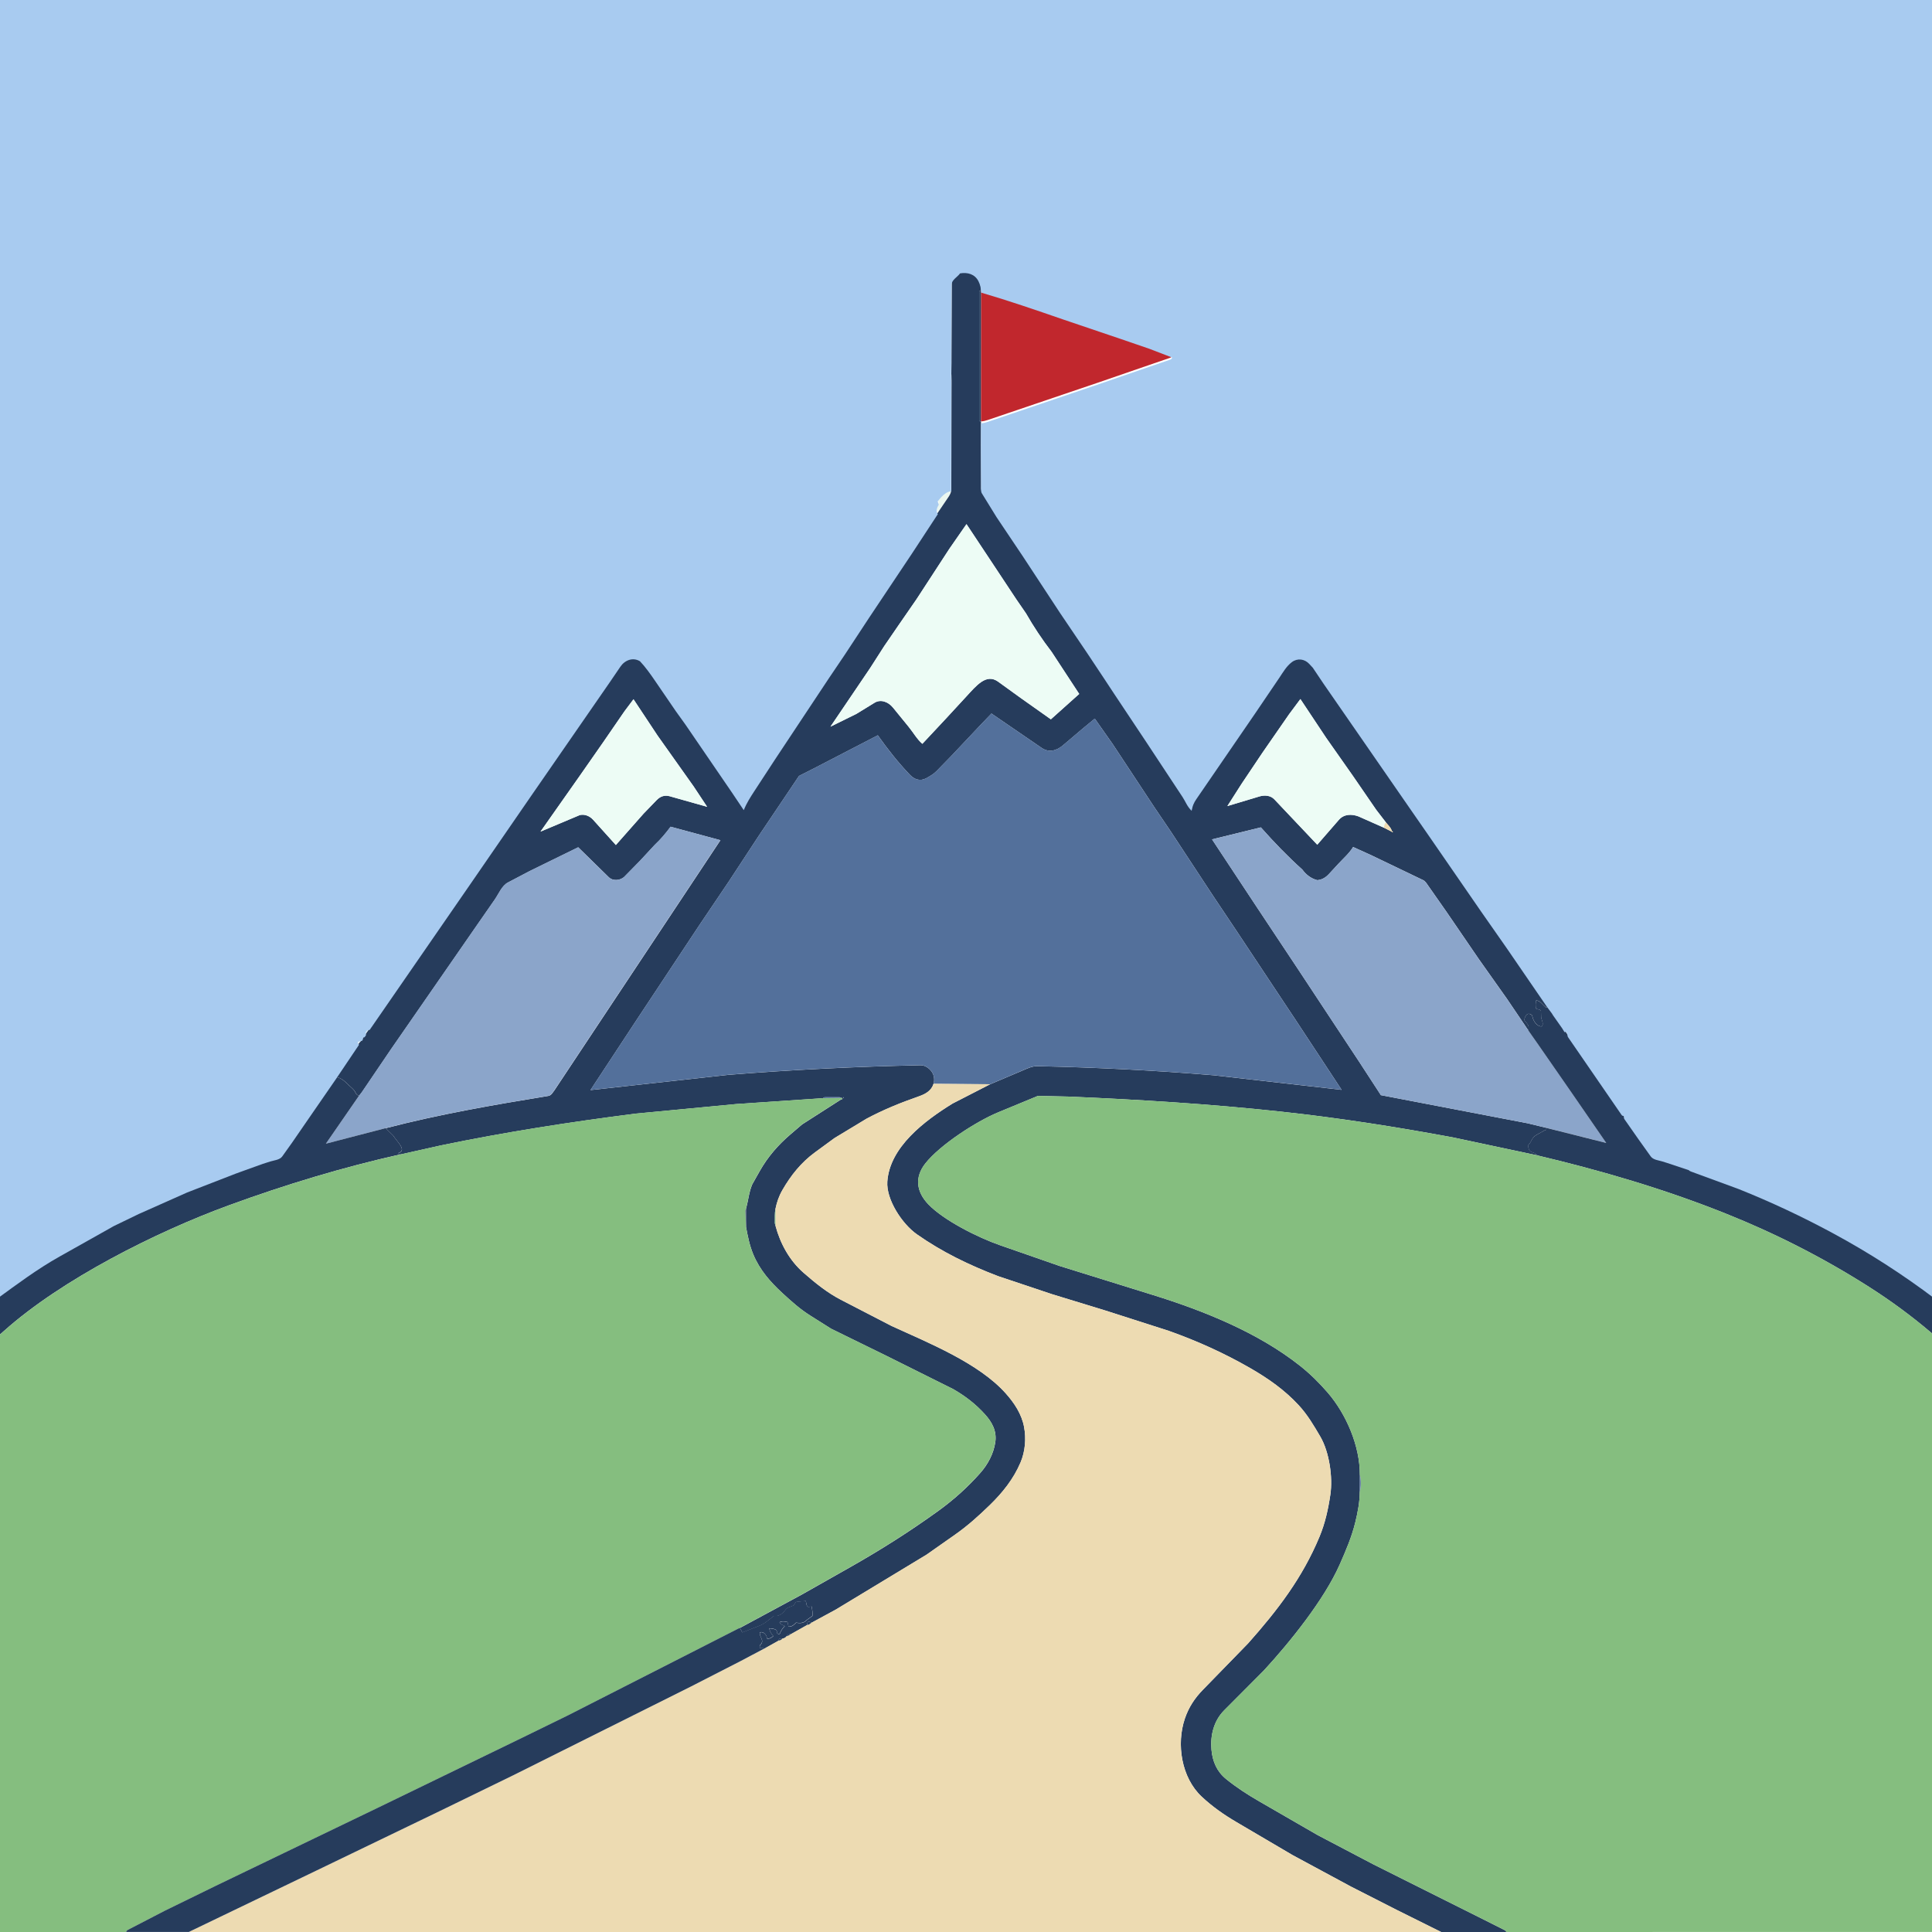
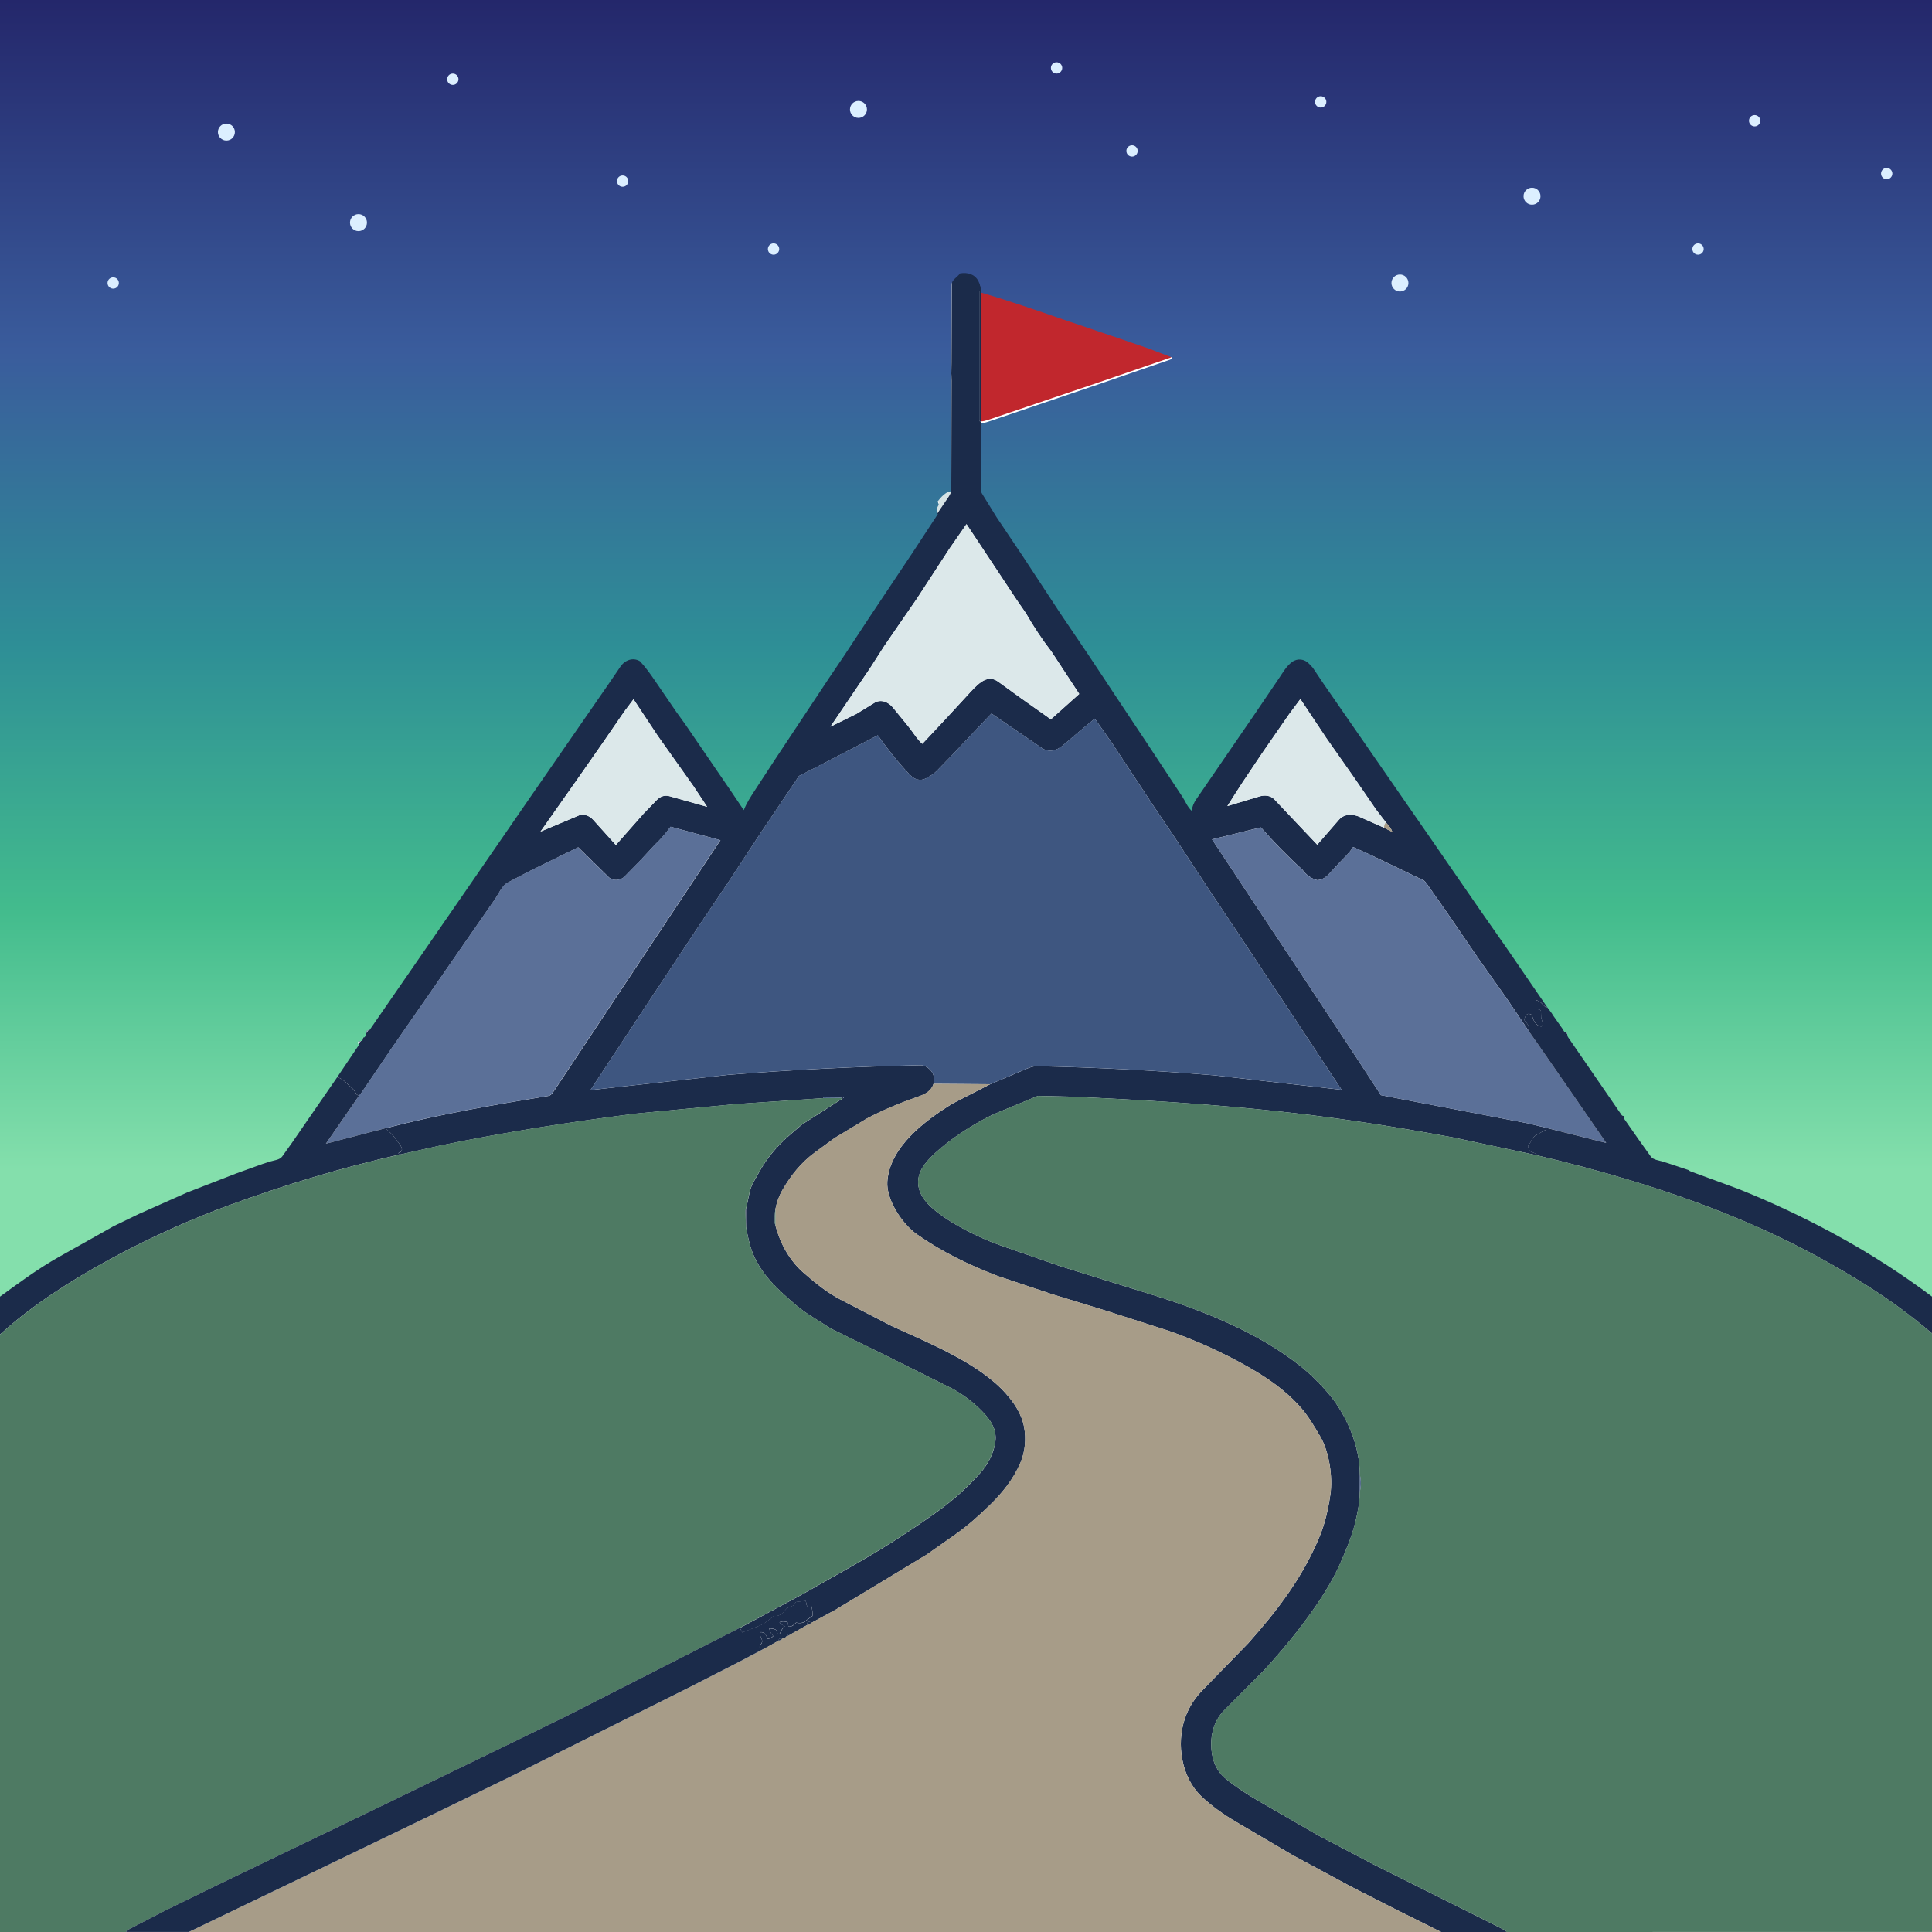
<svg xmlns="http://www.w3.org/2000/svg" id="Layer_1" data-name="Layer 1" viewBox="0 0 1024 1024">
  <defs>
    <style>
      .cls-1 {
-         fill: #263C5C;
+         fill: #1B2B4A;
      }

      .cls-2 {
-         fill: #53709B;
+         fill: #3E5680;
      }

      .cls-3 {
-         fill: #263C5C;
+         fill: #1B2B4A;
      }

      .cls-4 {
-         fill: #EDFCF5;
+         fill: #DCE8EA;
      }

      .cls-5 {
-         fill: #263C5C;
+         fill: #1B2B4A;
      }

      .cls-6 {
-         fill: #EDDBB2;
+         fill: #A79C88;
      }

      .cls-7 {
-         fill: #8BA5CA;
+         fill: #5B7098;
      }

      .cls-8 {
-         fill: #85BE7F;
+         fill: #4E7A63;
      }

      .cls-9 {
-         fill: #EBF7F0;
+         fill: #D6E3E5;
      }

      .cls-10 {
-         fill: #A8CBF0;
+         fill: #24276B;
      }

      .cls-11 {
-         fill: #C9E1F0;
+         fill: #8496AE;
      }

      .cls-12 {
        fill: #C1272D;
      }
    </style>
+     <linearGradient id="aurora-night" gradientUnits="userSpaceOnUse" x1="0" y1="0" x2="0" y2="620">
+       <stop offset="0" stop-color="#24276B" />
+       <stop offset="0.30" stop-color="#3A5C9C" />
+       <stop offset="0.55" stop-color="#2E8E96" />
+       <stop offset="0.78" stop-color="#43BC8D" />
+       <stop offset="1" stop-color="#84DFAC" />
+     </linearGradient>
+     <clipPath id="aurora-sky-clip">
+       <use href="#aurora-sky" />
+     </clipPath>
  </defs>
  <g>
    <path class="cls-9" d="M504.12,259.42c0,1.31-.57,2.6-1.38,3.8l-5.66,8.34c-1.06-1.63-.5-3.53.52-5l-.59-1.82c.07.21,3.36-5.16,7.11-5.32Z" />
    <g>
      <path class="cls-5" d="M518.6,148.02c.95,1.84,1.43,3.95,1.43,6.08-.12-.04-.84-.12-.99.14v68.55c-.01.72.75.59.93.55l-.04,12.52.09,21.63c0,.93-.16,2.09.43,3.06l7.78,12.61,13.77,20.52,19.88,30.26,14.76,21.83,8.38,12.62,5.6,8.49,16.86,25.33,19.32,29.27c1.61,2.43,2.38,4.98,4.81,7.28.34-2.34,1.13-4.2,2.48-6.17l31.17-45.43,12.82-18.91c2.03-3,3.74-6.1,6.65-8.3s6.71-1.73,9.19.93l1.89,2.03,5.73,8.53,47.12,68.08,8.49,12.24,27.8,40.29,13.65,19.52,21.36,31.14.07.9c.04.19-.48.45-.7.26l-.73-.63c-1.37-1.17-2.11-2.69-4.39-3.06-.25,1.21-.52,3.15.04,4.51.82.28,2.47.32,2.5,1.33l.1,3.07c.04,1.23,1.76,3.86.16,4.94-2.64-.09-4.38-3.08-4.84-5.46-.18-.96-1.7-1.52-2.6-1.07s-2.01,2.76-1.4,3.61c1.47,1.47,2.58,2.82,1.85,4.98l-11.24-16.61-14.98-21.16-17.1-25-9.51-13.58c-.67-.96-1.66-2.66-2.8-3.21l-27.77-13.33-9.43-4.27c-2.2,3.52-5.1,5.95-7.81,8.89l-5.05,5.47c-1.63,1.77-3.67,3.04-6.15,3.21-3.27-.85-5.9-2.85-7.91-5.6-7.87-7.08-15.02-14.52-21.98-22.37l-25.87,6.35,24.42,36.96,20.83,31.36,16.36,24.78,16.36,24.77,11.52,17.7,77.72,14.9,9.85,2.39c.23.35.26.84.12.99-.13.14-.57.21-.9.4l-3.89,2.14c-1.96,1.08-2.71,2.21-3.57,4.11-.38.83-1.55,1.35-1.26,2.5,1.02,4,2.46,1.83,5.04,4.53l-44.97-9.57c-30.24-5.61-60.38-10.34-91.04-13.65-37.66-4.07-75.14-6.37-112.82-7.98l-16.05-.36-21.07,8.71c-11.57,4.78-30.84,17.23-38.61,27.09-5.73,7.27-4.84,14.91,1.52,21.6,8.13,8.54,26.38,17.68,37.96,21.71l31.6,11.01,49.76,15.47c26.9,8.36,55.49,19.89,77.51,37.28,5.54,4.37,10.3,9.07,14.86,14.34,9.98,11.54,17.15,28.5,17.08,43.55l-.04,9.21c-.02,5.29-1.06,10.74-2.39,16.14-1.94,7.85-5.01,14.97-8.25,22.3-8.18,18.52-26.21,40.95-40.16,56.1l-21.04,21.13c-5.59,5.62-7.43,13.32-6.75,20.96.56,6.2,2.86,11.51,7.72,15.46,5.58,4.53,11.4,8.28,17.69,11.91l30.81,17.79,29.63,15.56,59.14,29.59,10.39,5.24c.51.26.84.57.83,1.01h-34.48s-23.79-11.84-23.79-11.84l-23.97-12.21-30.95-16.69-29.64-17.43c-6.76-3.97-12.84-8.22-18.57-13.57-10.74-10.05-13.54-27.84-8.89-41.45,2.03-5.93,5.16-10.71,9.51-15.17l23.99-24.63c15.59-17.55,28.74-34.66,37.83-56.51,3-7.21,4.61-14.56,5.76-22.32,1.36-9.19-.54-22.54-5.32-30.74-3.42-5.86-6.8-11.61-11.45-16.64-7.42-8.03-16.08-14.12-25.57-19.6-13.87-8-28.2-14.46-43.31-19.83l-33.47-10.73-28.39-8.69-28.6-9.57c-15.24-5.82-29.66-12.77-43.03-22.17-7.94-5.58-16.33-18.53-15.68-27.92,1.27-18.35,19.69-32.2,34.57-41.39l19.91-10.22,16.84-7.14c2.41-1.02,5.29-2.51,8.15-2.45,31.37.66,62.36,2.23,93.71,4.84l67.6,7.7-24.47-37.19-12.43-18.71-19-28.65-12.1-18.08-22.45-34.15-8.95-13.22-21.89-33.18-9.54-13.57-6.34,5.23-10.56,8.96c-3.37,2.85-7.42,3.97-11.28,1.32l-26.57-18.2-5.24,5.45-16.28,17.26-7.7,7.89c-1.48,1.52-3.5,2.64-5.29,3.66-3.27,1.77-6.35.73-8.78-1.83-6.18-6.49-11.62-13.37-16.96-20.9l-32.72,16.94-9.05,4.61-21.15,31.45-16.11,24.56-15.38,22.8-33.15,50.06-24.74,37.62,73.15-8.08c34.06-2.73,67.7-4.37,101.7-5.09,2.63-.06,4.71,1.72,5.8,3.12,1.59,2.04,1.82,4.66,1.18,6.77-1.11,3.62-4.26,5.4-7.81,6.63-9.57,3.33-18.79,7.07-27.74,11.86l-16.89,10.21-10.41,7.62c-7.3,5.34-12.75,12.17-17.21,19.91-1.91,3.32-2.96,6.43-3.7,9.99-.5,2.39-.32,4.87-.36,7.62l.41,1.52c2.51,9.31,7.38,18.27,14.85,24.78,6.3,5.48,12.48,10.52,19.84,14.33l26.81,13.86c19.82,9.04,46.27,19.75,60.49,35.72,4.6,5.16,8.43,10.96,9.72,17.81,1.16,6.15.59,12.93-1.85,18.73-3.7,8.8-9.61,16.15-16.35,22.69-5.94,5.77-11.72,10.97-18.45,15.69l-15.07,10.58-48.04,29.07-12.9,7c-.47-.38-1.18-.62-1.63-.52-.67.14-.8,1.02-.48,1.62l-8.71,4.9c-1.14-.05-1.98.21-2.45,1.2-.3.63-1.45,1.19-2.13,1.19h-1.3c-.52-.01-.74.59-.73,1.11l-6.4,3.58-3.18.41c-.62.11-.59-1.27-.13-1.71,2.57-2.44-.82-4.41-.19-6.7,1.97-.49,3.63,1.33,3.8,3.4,1.53.06,2.46-.61,3.28-1.41-1.28-1.33-1.76-2.48-2.2-4.11,1.41.16,2.99.16,3.87,1.07.31.33.32,1.15.37,1.45.07.45,1.25.75,1.48.18.63-1.53,1.21-2.43,2.55-3.91-1.11-.62-2.03-.59-2.75-1.98,1.42-.7,2.81-.49,4.24-.08l.51,2.4c1.97.1,3.07-1.21,3.99-2.1,1.97.33,4.07.4,5.67-1.42l3.04-2.2c.23-1.65-.2-3.36-.47-5.04-.55.13-1.69.54-2.06.18-.76-.74-.77-1.91-1-3.08l-4.87.5c-.82.08-1.08,1.52-1.51,1.83-1.49.84-3.31.96-4.32,2.28-1.53,1.99-3.43,3.78-6.17,3.34l-3.72,2.88c-1.34,1.03-2.48,1.76-4.13,2.4l-8.95,3.51-1.27-2.43,32.47-17.5,25.65-14.52c16.35-9.25,31.88-19.06,47.12-30.08,8.2-5.93,15.44-12.47,22.13-20,4.13-4.65,7.15-10.45,8-16.45.84-5.91-1.83-10.62-5.46-14.63-4.99-5.52-10.37-9.65-16.82-13.38l-35.47-17.68-29.27-14.34-11.07-6.98c-5.49-3.46-9.98-7.51-14.72-11.88-6.48-5.97-12.08-12.33-15.51-20.61-1.94-4.69-2.91-9.61-3.8-14.41l.1-10.18c1.1-4.03,1.43-8.39,3.18-12.47l3.98-7.05c4.22-7.48,9.71-13.81,16.19-19.36l6.25-5.35,20.81-13.33c.67.15.84-.64.16-.7-.31-.18-.72-.39-1.25-.39h-7.6c-.53-.01-.88.2-.97.51l-46.14,3.12-53.07,5.05c-34.81,4.44-69.06,9.76-103.37,16.86l-21.06,4.71c-.5.05-1.1.25-1.43-.65,4.54-1.54-.55-5.74-2.82-9.3l-3.98-3.87c28.46-7.41,57.13-12.35,86.15-17.1,1.7-.28,2.28-1.71,3.3-2.98l88-132.58-26.4-7.14c-2.64,3.55-5.23,6.64-8.33,9.53l-7.97,8.6-8.46,8.62c-2.26,1.79-5.85,2.14-8.06-.02l-16.16-15.83-25.66,12.57-11.55,6.07c-3.26,1.71-4.87,5.97-6.96,8.98l-9.71,13.98-31.57,45.57-13.79,19.9-15.38,22.68-1.45,1.89c-1-.15-1.58-.78-1.95-1.6-.76-1.67-2.11-2.55-3.33-3.72-2.08-1.98-3.9-4.01-6.9-4.56l12.19-18.11c.63-.51.96-1.31,1.48-1.97.38-.48.91-1.22.5-1.82,1.1.13,1.28-.74,1.74-1.38l1.86-2.62,1.28-1.85,51.83-75.04,32.55-47.24,41.81-60.42,5.46-8.02c2.35-3.46,6.58-5.14,10.37-2.89,3,3.18,5.54,6.78,8.01,10.4l11.02,16.11,5.03,7,24.68,36.07,6.28,9.35c1.55-3.86,3.53-6.89,5.66-10.16l10.73-16.43,28.78-43.39,8.33-12.33,13.15-19.99,22.45-33.62,13.19-20.11.56-.82,5.66-8.34c.81-1.2,1.38-2.49,1.38-3.8l.13-57.63-.07-2.78-.05-.95.09-5.85.14-42.22c0-2.66,3.22-4.17,4.5-6.08,4.1-.7,7.85.45,9.74,4.11ZM502.02,380.17l10.01-10.85c5.54-6,10.73-12.56,17.03-8.01l11.93,8.62,16,11.32,15.02-13.45-14.61-22.3c-5.08-6.61-9.51-13.27-13.63-20.46l-5.13-7.45-13.19-19.92-13.18-19.87-9.05,13.03-17.38,26.68-9.44,13.66-7.75,11.3-7.45,11.62-10.74,15.86-10.29,15.19,13.75-6.77,9.63-5.91c3.17-1.95,7.18-.59,9.73,2.54l8.3,10.18c2.5,3.07,4.33,6.45,7.29,9.06l13.17-14.08ZM326.42,447.87l14.71-16.65,6.89-7.13c1.94-2.01,4.27-2.82,6.89-2.08l19.88,5.61-7.16-10.81-19.13-26.97-12.73-19.22-4.76,6.34-11.23,16.33-12.37,17.73-20.93,29.75,20.88-8.79c2.7-.55,5.26.57,7.04,2.55l12.02,13.34ZM733.56,438.72l3.73,1.89.35-.33c-.45-1.74-1.98-2.98-3.06-4.38l-5.12-6.64-12.26-17.84-14.29-20.34-13.67-20.56-5.98,8.03-14.15,20.43-11.08,16.52-7.49,11.73,17.06-5.12c2.66-.8,5.83-.55,7.82,1.55l22.76,24.05,11.46-13.18c2.68-3.08,6.7-3.18,10.39-1.82l13.54,6.01ZM738.24,440.71l-.62.17c.17.39.66.26.62-.17ZM447.04,581.52l-.25.25.25.25.25-.25-.25-.25Z" />
      <path class="cls-2" d="M524.76,574.67l-29.99-.21c.65-2.11.41-4.72-1.18-6.77-1.09-1.39-3.17-3.17-5.8-3.12-34.01.72-67.65,2.35-101.7,5.09l-73.15,8.08,24.74-37.62,33.15-50.06,15.38-22.8,16.11-24.56,21.15-31.45,9.05-4.61,32.72-16.94c5.34,7.53,10.77,14.41,16.96,20.9,2.43,2.56,5.51,3.6,8.78,1.83,1.78-1.02,3.8-2.14,5.29-3.66l7.7-7.89,16.28-17.26,5.24-5.45,26.57,18.2c3.86,2.65,7.92,1.53,11.28-1.32l10.56-8.96,6.34-5.23,9.54,13.57,21.89,33.18,8.95,13.22,22.45,34.15,12.1,18.08,19,28.65,12.43,18.71,24.47,37.19-67.6-7.7c-31.34-2.61-62.34-4.17-93.71-4.84-2.86-.06-5.74,1.43-8.15,2.45l-16.84,7.14Z" />
      <path class="cls-7" d="M810.01,546.1l5.09,7.25,17.66,25.46,18.59,26.96-31.9-8.02-9.85-2.39-77.72-14.9-11.52-17.7-16.36-24.77-16.36-24.78-20.83-31.36-24.42-36.96,25.87-6.35c6.96,7.86,14.11,15.29,21.98,22.37,2.02,2.75,4.64,4.75,7.91,5.6,2.47-.17,4.52-1.44,6.15-3.21l5.05-5.47c2.71-2.94,5.61-5.37,7.81-8.89l9.43,4.27,27.77,13.33c1.14.55,2.13,2.25,2.8,3.21l9.51,13.58,17.1,25,14.98,21.16,11.24,16.61Z" />
      <path class="cls-4" d="M502.02,380.17l-13.17,14.08c-2.96-2.61-4.78-5.99-7.29-9.06l-8.3-10.18c-2.54-3.12-6.55-4.48-9.73-2.54l-9.63,5.91-13.75,6.77,10.29-15.19,10.74-15.86,7.45-11.62,7.75-11.3,9.44-13.66,17.38-26.68,9.05-13.03,13.18,19.87,13.19,19.92,5.13,7.45c4.13,7.19,8.55,13.85,13.63,20.46l14.61,22.3-15.02,13.45-16-11.32-11.93-8.62c-6.3-4.55-11.48,2-17.03,8.01l-10.01,10.85Z" />
      <path class="cls-4" d="M326.42,447.87l-12.02-13.34c-1.78-1.98-4.34-3.11-7.04-2.55l-20.88,8.79,20.93-29.75,12.37-17.73,11.23-16.33,4.76-6.34,12.73,19.22,19.13,26.97,7.16,10.81-19.88-5.61c-2.62-.74-4.94.07-6.89,2.08l-6.89,7.13-14.71,16.65Z" />
      <path class="cls-11" d="M830.99,548.55l-1.73-2.46c.34-.16.71-.23,1.16-.08l.58,2.55Z" />
      <path class="cls-7" d="M204.37,597.94l-31.63,8.23,17.59-25.47,1.45-1.89,15.38-22.68,13.79-19.9,31.57-45.57,9.71-13.98c2.09-3.01,3.7-7.27,6.96-8.98l11.55-6.07,25.66-12.57,16.16,15.83c2.21,2.16,5.81,1.82,8.06.02l8.46-8.62,7.97-8.6c3.1-2.89,5.69-5.98,8.33-9.53l26.4,7.14-88,132.58c-1.02,1.27-1.6,2.7-3.3,2.98-29.02,4.75-57.69,9.69-86.15,17.1Z" />
      <g>
        <path class="cls-1" d="M520.03,154.1l-.07,69.24c-.17.04-.94.17-.94-.55v-68.55c.17-.26.88-.18,1-.14Z" />
        <path class="cls-12" d="M621.24,188.5c-.08.49-.47.94-.98,1.12l-16.77,5.76-20.61,7.11-59.07,20.03c-1.33.45-2.71.83-3.85.82l.07-69.24c14.56,4.27,28.81,9.17,43.43,14.22l30.77,10.42,14.98,5.14,12.04,4.62Z" />
      </g>
      <g>
        <path class="cls-4" d="M734.57,435.9c-.83.84-.94,1.81-1.01,2.82l-13.54-6.01c-3.69-1.37-7.71-1.26-10.39,1.82l-11.46,13.18-22.76-24.05c-1.99-2.1-5.15-2.35-7.82-1.55l-17.06,5.12,7.49-11.73,11.08-16.52,14.15-20.43,5.98-8.03,13.67,20.56,14.29,20.34,12.26,17.84,5.12,6.64Z" />
        <path class="cls-6" d="M733.56,438.72c.07-1.01.18-1.98,1.01-2.82,1.08,1.4,2.61,2.64,3.06,4.38l.6.43c.03.43-.45.56-.62.17-.04-.1-.14-.17-.33-.27l-3.73-1.89Z" />
      </g>
    </g>
    <path class="cls-11" d="M195.92,544.92l-1.86,2.62c-.19-.63-.27-1.48.15-2.12.27-.41,1.04-.65,1.71-.5Z" />
    <path class="cls-11" d="M191.82,550.73c-.52.66-.85,1.46-1.48,1.97-.62-.46-.83-1.42-.22-1.78.39-.23,1.13-.26,1.7-.19Z" />
    <g>
      <path class="cls-3" d="M819.97,532.72l2.45,3.27.89,1.4,4.65,6.6,1.29,2.1,1.73,2.46,28.57,41.51c.3.43.98.46,1.21.47-.09.42-.15,1.13.21,1.64l7.3,10.44,6.64,9.3c1.37,1.92,4.25,2.08,6.23,2.71l2.25.71,11.7,3.88c.36.4.73.58,1.33.8l25.07,9.21c17.11,6.83,33.89,14.72,50.06,23.46,18.91,10.21,36.94,21.8,54.09,34.76l.02,20.33c-.54-.4-1.15-.6-1.75-1.11-10.55-8.97-21.4-17-33.2-24.52-24.13-15.38-49.61-28.36-76.28-39.01-32.42-12.95-65.79-22.71-99.46-30.7-2.58-2.7-4.02-.52-5.04-4.53-.29-1.15.88-1.67,1.26-2.5.87-1.89,1.61-3.03,3.57-4.11l3.89-2.14c.33-.18.77-.25.9-.4.14-.15.11-.64-.12-.99l31.9,8.02-18.59-26.96-17.66-25.46-5.09-7.25c.73-2.16-.38-3.52-1.85-4.98-.61-.85.53-3.18,1.4-3.61s2.42.11,2.6,1.07c.46,2.38,2.21,5.37,4.84,5.46,1.61-1.08-.11-3.71-.16-4.94l-.1-3.07c-.03-1.02-1.68-1.05-2.5-1.33-.56-1.35-.29-3.29-.04-4.51,2.28.38,3.03,1.9,4.39,3.06l.73.63c.22.19.74-.07.7-.26l-.07-.9Z" />
      <path class="cls-3" d="M190.33,580.7l-17.59,25.47,31.63-8.23,3.98,3.87c2.28,3.56,7.37,7.76,2.82,9.3.33.9.94.71,1.43.65-30.9,6.91-61.24,16.09-91.22,27.05-38.75,14.17-88.56,39.24-119.14,66.51-1.34,1.19-2.48,2.34-3.92,2.97v-20.8c10.68-7.79,21.39-15.81,33.28-22.49l25.99-14.6,2.68-1.52,13.4-6.48,25.59-11.38,25.65-9.95,4.52-1.64,9.9-3.57,4.05-1.28c1.95-.62,4.93-.8,6.24-2.64l5.23-7.33,8.82-12.8,14.49-20.99c3,.56,4.82,2.58,6.9,4.56,1.23,1.17,2.57,2.05,3.33,3.72.37.82.95,1.45,1.95,1.6Z" />
      <g>
        <path class="cls-8" d="M814.98,612.41c33.67,7.99,67.04,17.75,99.46,30.7,26.67,10.65,52.15,23.64,76.28,39.01,11.8,7.52,22.66,15.55,33.2,24.52.61.51,1.21.71,1.75,1.11v316.21s-227.37.04-227.37.04c0-.43-.32-.75-.83-1.01l-10.39-5.24-59.14-29.59-29.63-15.56-30.81-17.79c-6.28-3.63-12.11-7.39-17.69-11.91-4.86-3.95-7.16-9.26-7.72-15.46-.69-7.64,1.16-15.34,6.75-20.96l21.04-21.13c13.95-15.15,31.98-37.59,40.16-56.1,3.24-7.34,6.31-14.45,8.25-22.3,1.33-5.4,2.37-10.85,2.39-16.14.74-2.6.73-6.59.04-9.21.06-15.06-7.1-32.01-17.08-43.55-4.56-5.27-9.32-9.97-14.86-14.34-22.02-17.39-50.61-28.92-77.51-37.28l-49.76-15.47-31.6-11.01c-11.58-4.03-29.83-13.17-37.96-21.71-6.37-6.69-7.25-14.33-1.52-21.6,7.77-9.86,27.04-22.31,38.61-27.09l21.07-8.71,16.05.36c37.68,1.61,75.16,3.9,112.82,7.98,30.66,3.32,60.8,8.04,91.04,13.65l44.97,9.57Z" />
        <path class="cls-2" d="M720.69,790.8l.04-9.21c.7,2.62.7,6.61-.04,9.21Z" />
      </g>
      <g>
        <path class="cls-8" d="M436.25,582.02l9.82-.12c.68.06.51.85-.16.7l-20.81,13.33-6.25,5.35c-6.48,5.55-11.97,11.88-16.19,19.36l-3.98,7.05c-1.75,4.08-2.08,8.44-3.18,12.47l-.41,1.52.31,8.66c.89,4.8,1.86,9.72,3.8,14.41,3.43,8.27,9.02,14.64,15.51,20.61,4.74,4.36,9.24,8.42,14.72,11.88l11.07,6.98,29.27,14.34,35.47,17.68c6.44,3.74,11.82,7.86,16.82,13.38,3.63,4.01,6.29,8.72,5.46,14.63-.85,5.99-3.87,11.8-8,16.45-6.68,7.52-13.93,14.07-22.13,20-15.24,11.02-30.77,20.83-47.12,30.08l-25.65,14.52-32.47,17.5-91.16,46.42-24.72,12.09-76.27,36.99-85.62,41.24-27.02,13.21-19.47,10.09c-.59.31-.84.65-1.06,1.16H-1.68s0-315.7,0-315.7c1.44-.63,2.58-1.78,3.92-2.97,30.59-27.27,80.39-52.34,119.14-66.51,29.98-10.96,60.32-20.14,91.22-27.05l21.06-4.71c34.3-7.1,68.55-12.42,103.37-16.86l53.07-5.05,46.14-3.12Z" />
        <polygon class="cls-3" points="395.4 650.33 395.09 641.67 395.5 640.15 395.4 650.33" />
      </g>
      <path class="cls-2" d="M446.07,581.9l-9.82.12c.09-.31.45-.52.97-.52h7.6c.52.01.93.23,1.25.4Z" />
      <g>
        <path class="cls-6" d="M524.76,574.67l-19.91,10.22c-14.89,9.19-33.3,23.04-34.57,41.39-.65,9.38,7.74,22.34,15.68,27.92,13.37,9.4,27.79,16.35,43.03,22.17l28.6,9.57,28.39,8.69,33.47,10.73c15.11,5.37,29.44,11.84,43.31,19.83,9.5,5.47,18.16,11.56,25.57,19.6,4.64,5.03,8.03,10.78,11.45,16.64,4.79,8.2,6.68,21.55,5.32,30.74-1.15,7.77-2.76,15.11-5.76,22.32-9.09,21.85-22.24,38.97-37.83,56.51l-23.99,24.63c-4.34,4.46-7.48,9.24-9.51,15.17-4.66,13.6-1.86,31.39,8.89,41.45,5.73,5.36,11.81,9.6,18.57,13.57l29.64,17.43,30.95,16.69,23.97,12.21,23.79,11.84H100.08s67.79-32.62,67.79-32.62l65.61-31.65,38.51-18.76,93.95-46.92,26.24-13.44,14.1-7.46,6.4-3.58c.8-.13,1.56-.43,2.03-1.11.67,0,1.83-.56,2.13-1.19.97-.21,1.68-.77,2.45-1.2l8.71-4.9c.9.09,1.5-.76,2.11-1.09l12.9-7,48.04-29.07,15.07-10.58c6.73-4.72,12.51-9.92,18.45-15.69,6.74-6.55,12.64-13.89,16.35-22.69,2.44-5.79,3.01-12.57,1.85-18.73-1.29-6.85-5.13-12.65-9.72-17.81-14.22-15.98-40.67-26.68-60.49-35.72l-26.81-13.86c-7.36-3.8-13.54-8.85-19.84-14.33-7.47-6.5-12.35-15.47-14.85-24.78l-.05-9.14c.74-3.56,1.79-6.67,3.7-9.99,4.46-7.74,9.9-14.57,17.21-19.91l10.41-7.62,16.89-10.21c8.95-4.78,18.17-8.52,27.74-11.86,3.55-1.23,6.7-3.01,7.81-6.63l29.99.21Z" />
        <path class="cls-1" d="M406.28,873.13l-14.1,7.46-26.24,13.44-93.95,46.92-38.51,18.76-65.61,31.65-67.79,32.62h-33.26c.23-.52.47-.86,1.06-1.17l19.47-10.09,27.02-13.21,85.62-41.24,76.27-36.99,24.72-12.09,91.16-46.42,1.27,2.43,8.95-3.51c1.65-.65,2.79-1.37,4.13-2.4l3.72-2.88c2.74.44,4.64-1.35,6.17-3.34,1.01-1.32,2.84-1.44,4.32-2.28.43-.31.7-1.74,1.51-1.83l4.87-.5c.23,1.17.24,2.34,1,3.08.37.36,1.5-.05,2.06-.18.27,1.68.7,3.39.47,5.04l-3.04,2.2c-1.59,1.81-3.69,1.74-5.67,1.42-.93.89-2.02,2.2-3.99,2.1l-.51-2.4c-1.43-.41-2.82-.63-4.24.08.72,1.39,1.64,1.35,2.75,1.98-1.34,1.47-1.91,2.38-2.55,3.91-.24.57-1.41.27-1.48-.18-.05-.3-.05-1.12-.37-1.45-.88-.92-2.46-.92-3.87-1.07.45,1.63.93,2.78,2.2,4.11-.81.8-1.75,1.47-3.28,1.41-.17-2.07-1.84-3.89-3.8-3.4-.63,2.29,2.76,4.27.19,6.7-.47.44-.49,1.82.13,1.71l3.18-.41Z" />
        <path class="cls-8" d="M411.05,649.82l-.41-1.52c.05-2.75-.13-5.24.36-7.62l.05,9.14Z" />
        <path class="cls-1" d="M430.11,860.07c-.61.33-1.21,1.18-2.11,1.09-.32-.6-.19-1.47.48-1.62.45-.1,1.16.15,1.63.52Z" />
        <path class="cls-1" d="M414.71,868.45c-.47.67-1.23.98-2.03,1.11-.01-.52.21-1.12.73-1.12h1.3Z" />
        <path class="cls-1" d="M419.29,866.06c-.76.43-1.47.99-2.45,1.2.47-.99,1.31-1.25,2.45-1.2Z" />
      </g>
      <rect class="cls-2" x="446.86" y="581.59" width=".35" height=".35" transform="translate(-280.43 486.48) rotate(-45)" />
    </g>
  </g>
-   <path class="cls-10" d="M4-2.43H-.8c-.2,0-.8-.11-.89.03-.09.15-.03.47-.03,1.15v689.75c10.69-7.79,21.39-15.81,33.28-22.49l25.99-14.6,2.68-1.52,13.4-6.48,25.59-11.38,25.65-9.95,4.52-1.64,9.9-3.57,4.05-1.28c1.95-.62,4.93-.8,6.24-2.64l5.23-7.33,8.82-12.8,14.49-20.99,12.19-18.11c-.62-.46-.83-1.42-.22-1.78.39-.23,1.13-.26,1.7-.19.38-.48.91-1.22.5-1.82,1.1.13,1.28-.74,1.74-1.38-.19-.63-.27-1.48.15-2.12.27-.41,1.04-.65,1.71-.5l1.28-1.85,51.83-75.04,32.55-47.24,41.81-60.42,5.46-8.02c2.35-3.46,6.58-5.14,10.37-2.89,3,3.18,5.54,6.78,8.01,10.4l11.02,16.11,5.03,7,24.68,36.07,6.28,9.35c1.55-3.86,3.53-6.89,5.66-10.16l10.73-16.43,28.78-43.39,8.33-12.33,13.15-19.99,22.45-33.62,13.19-20.11.56-.82c-1.06-1.63-.5-3.53.52-5l-.59-1.82c.07.21,3.36-5.16,7.11-5.32l.13-57.63-.07-2.78-.05-.95.09-5.85.14-42.22c0-2.66,3.22-4.17,4.5-6.08,4.1-.7,7.85.45,9.74,4.11.95,1.84,1.43,3.95,1.43,6.08,14.56,4.27,28.81,9.17,43.43,14.22l30.77,10.42,14.98,5.14,12.04,4.62c-.08.49-.47.94-.98,1.12l-16.77,5.76-20.61,7.11-59.07,20.03c-1.33.45-2.71.83-3.85.82l-.04,12.52.09,21.63c0,.93-.16,2.09.44,3.06l7.78,12.61,13.77,20.52,19.88,30.26,14.76,21.83,8.38,12.62,5.6,8.49,16.86,25.33,19.32,29.27c1.61,2.43,2.38,4.98,4.81,7.28.34-2.34,1.13-4.2,2.48-6.17l31.17-45.43,12.82-18.91c2.03-3,3.74-6.1,6.65-8.3,2.93-2.21,6.71-1.73,9.19.93l1.89,2.03,5.73,8.53,47.12,68.08,8.49,12.24,27.8,40.29,13.65,19.52,21.36,31.14,2.45,3.27.89,1.4,4.65,6.6,1.29,2.1c.34-.16.71-.23,1.16-.08l.58,2.55,28.57,41.51c.3.43.98.46,1.21.47-.09.42-.15,1.13.21,1.64l7.3,10.44,6.64,9.3c1.37,1.92,4.25,2.08,6.23,2.71l2.25.71,11.7,3.88c.36.4.73.58,1.33.8l25.07,9.21c17.11,6.83,33.89,14.72,50.06,23.46,18.91,10.21,36.94,21.8,54.09,34.76l.13-690.85H4Z" />
+   <path id="aurora-sky" class="cls-10" style="fill:url(#aurora-night)" d="M4-2.43H-.8c-.2,0-.8-.11-.89.03-.09.15-.03.47-.03,1.15v689.75c10.69-7.79,21.39-15.81,33.28-22.49l25.99-14.6,2.68-1.52,13.4-6.48,25.59-11.38,25.65-9.95,4.52-1.64,9.9-3.57,4.05-1.28c1.95-.62,4.93-.8,6.24-2.64l5.23-7.33,8.82-12.8,14.49-20.99,12.19-18.11c-.62-.46-.83-1.42-.22-1.78.39-.23,1.13-.26,1.7-.19.38-.48.91-1.22.5-1.82,1.1.13,1.28-.74,1.74-1.38-.19-.63-.27-1.48.15-2.12.27-.41,1.04-.65,1.71-.5l1.28-1.85,51.83-75.04,32.55-47.24,41.81-60.42,5.46-8.02c2.35-3.46,6.58-5.14,10.37-2.89,3,3.18,5.54,6.78,8.01,10.4l11.02,16.11,5.03,7,24.68,36.07,6.28,9.35c1.55-3.86,3.53-6.89,5.66-10.16l10.73-16.43,28.78-43.39,8.33-12.33,13.15-19.99,22.45-33.62,13.19-20.11.56-.82c-1.06-1.63-.5-3.53.52-5l-.59-1.82c.07.21,3.36-5.16,7.11-5.32l.13-57.63-.07-2.78-.05-.95.09-5.85.14-42.22c0-2.66,3.22-4.17,4.5-6.08,4.1-.7,7.85.45,9.74,4.11.95,1.84,1.43,3.95,1.43,6.08,14.56,4.27,28.81,9.17,43.43,14.22l30.77,10.42,14.98,5.14,12.04,4.62c-.08.49-.47.94-.98,1.12l-16.77,5.76-20.61,7.11-59.07,20.03c-1.33.45-2.71.83-3.85.82l-.04,12.52.09,21.63c0,.93-.16,2.09.44,3.06l7.78,12.61,13.77,20.52,19.88,30.26,14.76,21.83,8.38,12.62,5.6,8.49,16.86,25.33,19.32,29.27c1.61,2.43,2.38,4.98,4.81,7.28.34-2.34,1.13-4.2,2.48-6.17l31.17-45.43,12.82-18.91c2.03-3,3.74-6.1,6.65-8.3,2.93-2.21,6.71-1.73,9.19.93l1.89,2.03,5.73,8.53,47.12,68.08,8.49,12.24,27.8,40.29,13.65,19.52,21.36,31.14,2.45,3.27.89,1.4,4.65,6.6,1.29,2.1c.34-.16.71-.23,1.16-.08l.58,2.55,28.57,41.51c.3.43.98.46,1.21.47-.09.42-.15,1.13.21,1.64l7.3,10.44,6.64,9.3c1.37,1.92,4.25,2.08,6.23,2.71l2.25.71,11.7,3.88c.36.4.73.58,1.33.8l25.07,9.21c17.11,6.83,33.89,14.72,50.06,23.46,18.91,10.21,36.94,21.8,54.09,34.76l.13-690.85H4Z" />
+   <g clip-path="url(#aurora-sky-clip)">
+     <g fill="#DCEFFF">
+       <circle cx="120" cy="70" r="4.5" />
+       <circle cx="240" cy="42" r="3" />
+       <circle cx="330" cy="96" r="3" />
+       <circle cx="455" cy="58" r="4.5" />
+       <circle cx="600" cy="80" r="3" />
+       <circle cx="700" cy="54" r="3" />
+       <circle cx="812" cy="104" r="4.5" />
+       <circle cx="930" cy="64" r="3" />
+       <circle cx="60" cy="150" r="3" />
+       <circle cx="190" cy="118" r="4.5" />
+       <circle cx="410" cy="132" r="3" />
+       <circle cx="560" cy="36" r="3" />
+       <circle cx="742" cy="150" r="4.5" />
+       <circle cx="900" cy="132" r="3" />
+       <circle cx="1000" cy="92" r="3" />
+     </g>
+   </g>
</svg>
